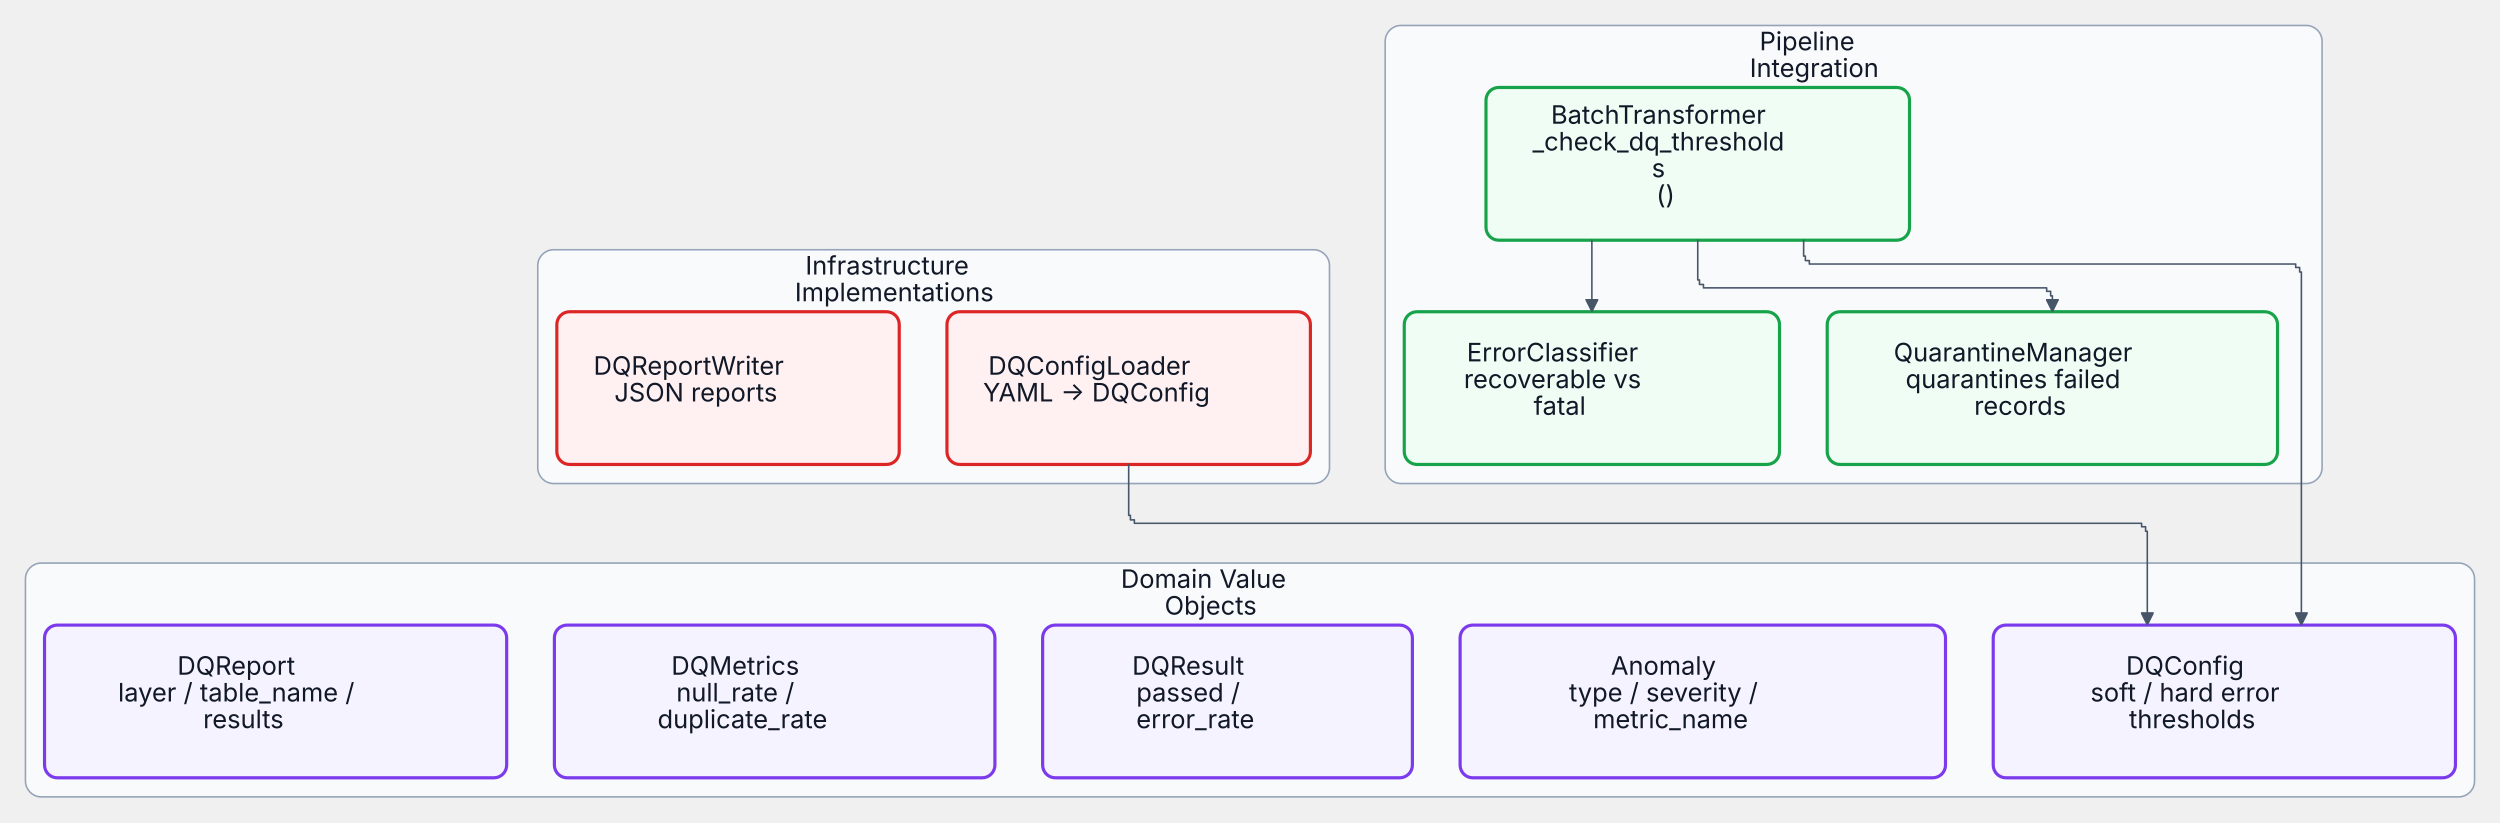
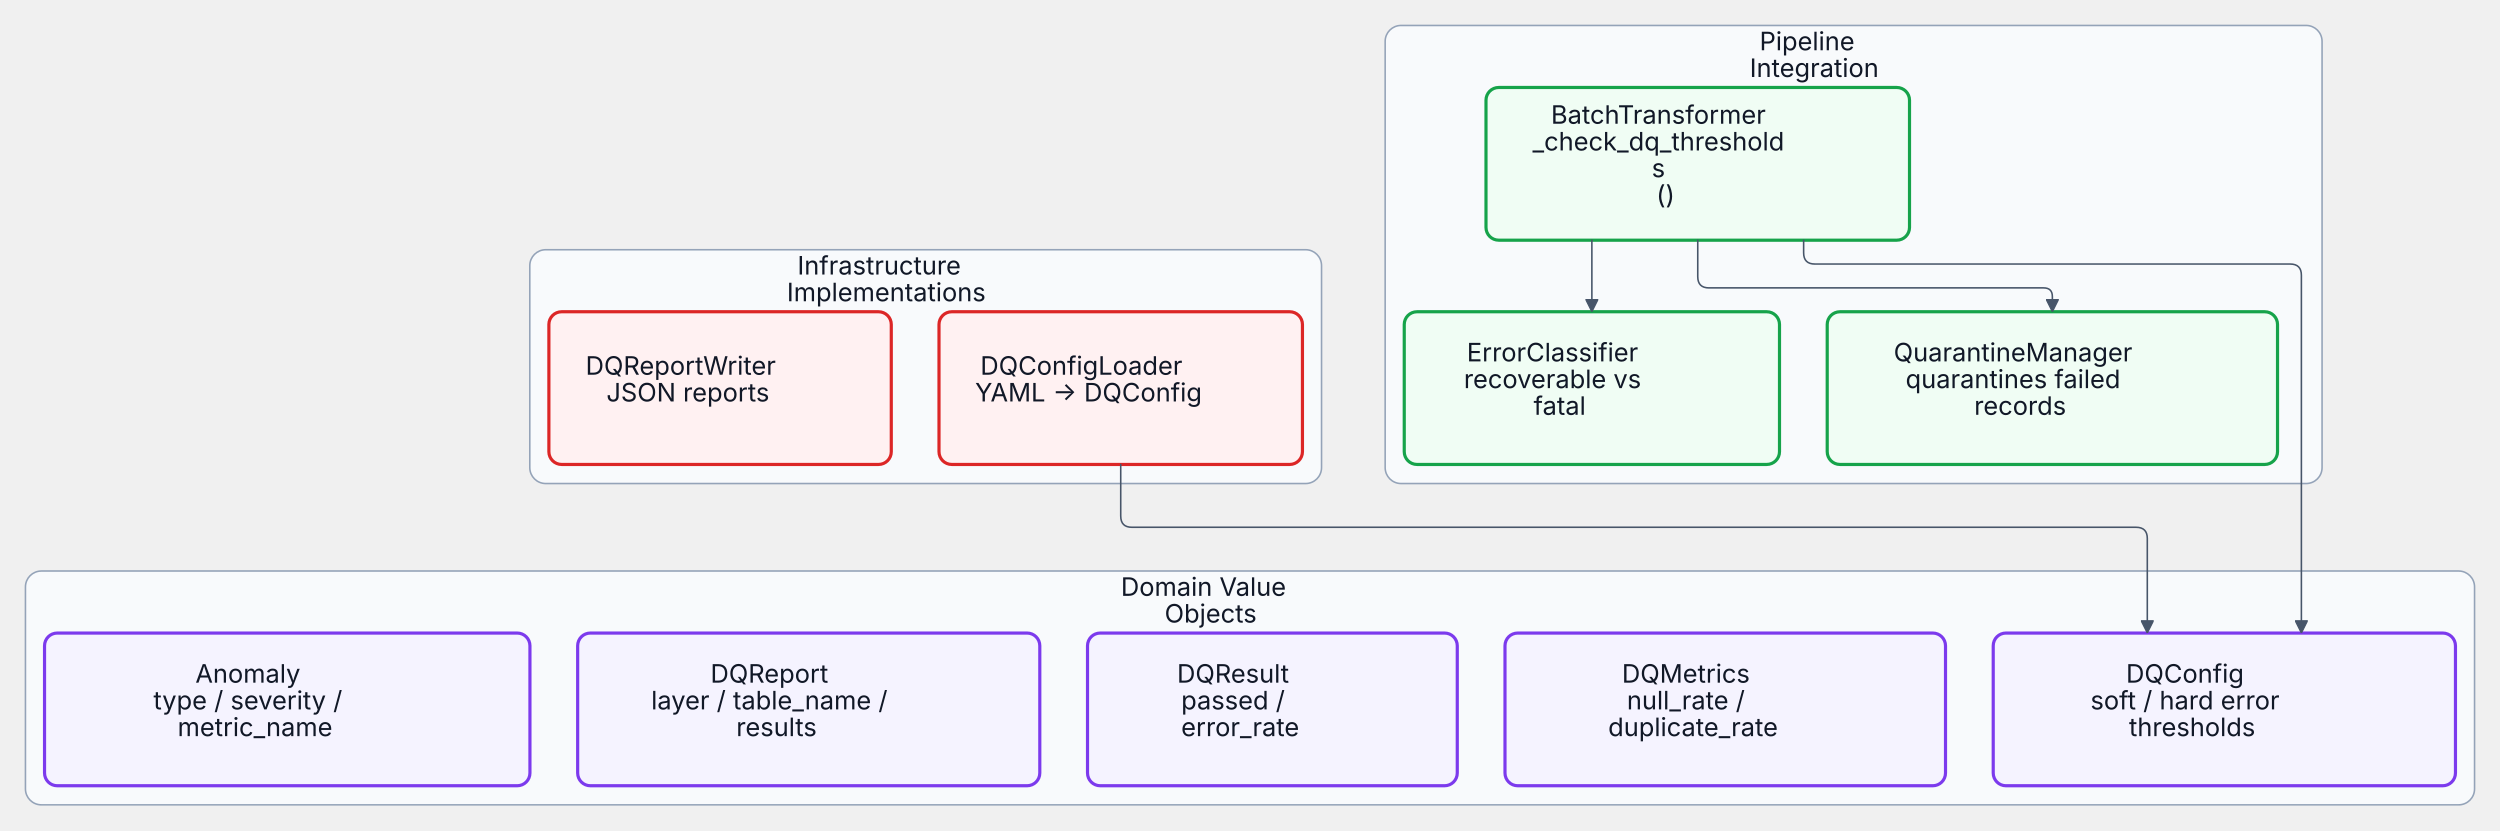
- <svg xmlns="http://www.w3.org/2000/svg" id="my-svg" width="100%" class="flowchart" style="max-width: 1571.75px; background-color: white;" viewBox="-4 -4 1571.75 517" role="graphics-document document" aria-roledescription="flowchart-v2">
-   <style>#my-svg{font-family:Inter,-apple-system,BlinkMacSystemFont,'Segoe UI',Roboto,Oxygen,Ubuntu,sans-serif;font-size:16px;fill:#212121;}@keyframes edge-animation-frame{from{stroke-dashoffset:0;}}@keyframes dash{to{stroke-dashoffset:0;}}#my-svg .edge-animation-slow{stroke-dasharray:9,5!important;stroke-dashoffset:900;animation:dash 50s linear infinite;stroke-linecap:round;}#my-svg .edge-animation-fast{stroke-dasharray:9,5!important;stroke-dashoffset:900;animation:dash 20s linear infinite;stroke-linecap:round;}#my-svg .error-icon{fill:#f0fdf4;}#my-svg .error-text{fill:#212121;stroke:#212121;}#my-svg .edge-thickness-normal{stroke-width:1px;}#my-svg .edge-thickness-thick{stroke-width:3.5px;}#my-svg .edge-pattern-solid{stroke-dasharray:0;}#my-svg .edge-thickness-invisible{stroke-width:0;fill:none;}#my-svg .edge-pattern-dashed{stroke-dasharray:3;}#my-svg .edge-pattern-dotted{stroke-dasharray:2;}#my-svg .marker{fill:#475569;stroke:#475569;}#my-svg .marker.cross{stroke:#475569;}#my-svg svg{font-family:Inter,-apple-system,BlinkMacSystemFont,'Segoe UI',Roboto,Oxygen,Ubuntu,sans-serif;font-size:16px;}#my-svg p{margin:0;}#my-svg .label{font-family:Inter,-apple-system,BlinkMacSystemFont,'Segoe UI',Roboto,Oxygen,Ubuntu,sans-serif;color:#212121;}#my-svg .cluster-label text{fill:#1e40af;}#my-svg .cluster-label span{color:#1e40af;}#my-svg .cluster-label span p{background-color:transparent;}#my-svg .label text,#my-svg span{fill:#212121;color:#212121;}#my-svg .node rect,#my-svg .node circle,#my-svg .node ellipse,#my-svg .node polygon,#my-svg .node path{fill:#eff6ff;stroke:#2563eb;stroke-width:1px;}#my-svg .rough-node .label text,#my-svg .node .label text,#my-svg .image-shape .label,#my-svg .icon-shape .label{text-anchor:middle;}#my-svg .node .katex path{fill:#000;stroke:#000;stroke-width:1px;}#my-svg .rough-node .label,#my-svg .node .label,#my-svg .image-shape .label,#my-svg .icon-shape .label{text-align:center;}#my-svg .node.clickable{cursor:pointer;}#my-svg .root .anchor path{fill:#475569!important;stroke-width:0;stroke:#475569;}#my-svg .arrowheadPath{fill:#0b0b0b;}#my-svg .edgePath .path{stroke:#475569;stroke-width:1px;}#my-svg .flowchart-link{stroke:#475569;fill:none;}#my-svg .edgeLabel{background-color:#ffffff;text-align:center;}#my-svg .edgeLabel p{background-color:#ffffff;}#my-svg .edgeLabel rect{opacity:0.5;background-color:#ffffff;fill:#ffffff;}#my-svg .labelBkg{background-color:rgba(255, 255, 255, 0.5);}#my-svg .cluster rect{fill:#f8fafc;stroke:#94a3b8;stroke-width:1px;}#my-svg .cluster text{fill:#1e40af;}#my-svg .cluster span{color:#1e40af;}#my-svg div.mermaidTooltip{position:absolute;text-align:center;max-width:200px;padding:2px;font-family:Inter,-apple-system,BlinkMacSystemFont,'Segoe UI',Roboto,Oxygen,Ubuntu,sans-serif;font-size:12px;background:#f0fdf4;border:1px solid #16a34a;border-radius:2px;pointer-events:none;z-index:100;}#my-svg .flowchartTitleText{text-anchor:middle;font-size:18px;fill:#212121;}#my-svg rect.text{fill:none;stroke-width:0;}#my-svg .icon-shape,#my-svg .image-shape{background-color:#ffffff;text-align:center;}#my-svg .icon-shape p,#my-svg .image-shape p{background-color:#ffffff;padding:2px;}#my-svg .icon-shape .label rect,#my-svg .image-shape .label rect{opacity:0.5;background-color:#ffffff;fill:#ffffff;}#my-svg .label-icon{display:inline-block;height:1em;overflow:visible;vertical-align:-0.125em;}#my-svg .node .label-icon path{fill:currentColor;stroke:revert;stroke-width:revert;}#my-svg .node .neo-node{stroke:#2563eb;}#my-svg [data-look="neo"].node rect,#my-svg [data-look="neo"].cluster rect,#my-svg [data-look="neo"].node polygon{stroke:url(#my-svg-gradient);filter:drop-shadow( 1px 2px 2px rgba(185,185,185,1));}#my-svg [data-look="neo"].node path{stroke:url(#my-svg-gradient);stroke-width:1px;}#my-svg [data-look="neo"].node .outer-path{filter:drop-shadow( 1px 2px 2px rgba(185,185,185,1));}#my-svg [data-look="neo"].node .neo-line path{stroke:#2563eb;filter:none;}#my-svg [data-look="neo"].node circle{stroke:url(#my-svg-gradient);filter:drop-shadow( 1px 2px 2px rgba(185,185,185,1));}#my-svg [data-look="neo"].node circle .state-start{fill:#000000;}#my-svg [data-look="neo"].icon-shape .icon{fill:url(#my-svg-gradient);filter:drop-shadow( 1px 2px 2px rgba(185,185,185,1));}#my-svg [data-look="neo"].icon-shape .icon-neo path{stroke:url(#my-svg-gradient);filter:drop-shadow( 1px 2px 2px rgba(185,185,185,1));}#my-svg :root{--mermaid-font-family:"trebuchet ms",verdana,arial,sans-serif;}#my-svg .app&gt;*{fill:#f0fdf4!important;stroke:#16a34a!important;stroke-width:2px!important;}#my-svg .app span{fill:#f0fdf4!important;stroke:#16a34a!important;stroke-width:2px!important;}#my-svg .domain&gt;*{fill:#f5f3ff!important;stroke:#7c3aed!important;stroke-width:2px!important;}#my-svg .domain span{fill:#f5f3ff!important;stroke:#7c3aed!important;stroke-width:2px!important;}#my-svg .infra&gt;*{fill:#fff1f2!important;stroke:#dc2626!important;stroke-width:2px!important;}#my-svg .infra span{fill:#fff1f2!important;stroke:#dc2626!important;stroke-width:2px!important;}/* bioetl-inject */#my-svg .edgeLabel rect{opacity:1!important;fill:#ffffff!important}#my-svg .labelBkg{background-color:#ffffff!important;opacity:1!important}#my-svg .edgeLabel .labelBkg{background-color:#ffffff!important;opacity:1!important}#my-svg .edgeLabel{font-size:12px;line-height:1.1;padding:1px 3px}#my-svg .edgeLabel span{color:#111827!important;fill:#111827!important;opacity:1!important;line-height:1.1;margin:0;padding:0}#my-svg .edgeLabel p{color:#111827!important;fill:#111827!important;opacity:1!important;line-height:1.1;margin:0;padding:0}#my-svg text.fo-fallback{color:#111827!important;fill:#111827!important;opacity:1!important}</style>
+ <svg xmlns="http://www.w3.org/2000/svg" id="my-svg" width="100%" class="flowchart" style="max-width: 1571.75px; background-color: white;" viewBox="-4 -4 1571.75 522" role="graphics-document document" aria-roledescription="flowchart-v2">
+   <style>#my-svg{font-family:Inter,-apple-system,BlinkMacSystemFont,'Segoe UI',Roboto,Oxygen,Ubuntu,sans-serif;font-size:16px;fill:#212121;}@keyframes edge-animation-frame{from{stroke-dashoffset:0;}}@keyframes dash{to{stroke-dashoffset:0;}}#my-svg .edge-animation-slow{stroke-dasharray:9,5!important;stroke-dashoffset:900;animation:dash 50s linear infinite;stroke-linecap:round;}#my-svg .edge-animation-fast{stroke-dasharray:9,5!important;stroke-dashoffset:900;animation:dash 20s linear infinite;stroke-linecap:round;}#my-svg .error-icon{fill:#f0fdf4;}#my-svg .error-text{fill:#212121;stroke:#212121;}#my-svg .edge-thickness-normal{stroke-width:1px;}#my-svg .edge-thickness-thick{stroke-width:3.5px;}#my-svg .edge-pattern-solid{stroke-dasharray:0;}#my-svg .edge-thickness-invisible{stroke-width:0;fill:none;}#my-svg .edge-pattern-dashed{stroke-dasharray:3;}#my-svg .edge-pattern-dotted{stroke-dasharray:2;}#my-svg .marker{fill:#475569;stroke:#475569;}#my-svg .marker.cross{stroke:#475569;}#my-svg svg{font-family:Inter,-apple-system,BlinkMacSystemFont,'Segoe UI',Roboto,Oxygen,Ubuntu,sans-serif;font-size:16px;}#my-svg p{margin:0;}#my-svg .label{font-family:Inter,-apple-system,BlinkMacSystemFont,'Segoe UI',Roboto,Oxygen,Ubuntu,sans-serif;color:#212121;}#my-svg .cluster-label text{fill:#1e40af;}#my-svg .cluster-label span{color:#1e40af;}#my-svg .cluster-label span p{background-color:transparent;}#my-svg .label text,#my-svg span{fill:#212121;color:#212121;}#my-svg .node rect,#my-svg .node circle,#my-svg .node ellipse,#my-svg .node polygon,#my-svg .node path{fill:#eff6ff;stroke:#2563eb;stroke-width:1px;}#my-svg .rough-node .label text,#my-svg .node .label text,#my-svg .image-shape .label,#my-svg .icon-shape .label{text-anchor:middle;}#my-svg .node .katex path{fill:#000;stroke:#000;stroke-width:1px;}#my-svg .rough-node .label,#my-svg .node .label,#my-svg .image-shape .label,#my-svg .icon-shape .label{text-align:center;}#my-svg .node.clickable{cursor:pointer;}#my-svg .root .anchor path{fill:#475569!important;stroke-width:0;stroke:#475569;}#my-svg .arrowheadPath{fill:#0b0b0b;}#my-svg .edgePath .path{stroke:#475569;stroke-width:1px;}#my-svg .flowchart-link{stroke:#475569;fill:none;}#my-svg .edgeLabel{background-color:#ffffff;text-align:center;}#my-svg .edgeLabel p{background-color:#ffffff;}#my-svg .edgeLabel rect{opacity:0.5;background-color:#ffffff;fill:#ffffff;}#my-svg .labelBkg{background-color:rgba(255, 255, 255, 0.5);}#my-svg .cluster rect{fill:#f8fafc;stroke:#94a3b8;stroke-width:1px;}#my-svg .cluster text{fill:#1e40af;}#my-svg .cluster span{color:#1e40af;}#my-svg div.mermaidTooltip{position:absolute;text-align:center;max-width:200px;padding:2px;font-family:Inter,-apple-system,BlinkMacSystemFont,'Segoe UI',Roboto,Oxygen,Ubuntu,sans-serif;font-size:12px;background:#f0fdf4;border:1px solid #16a34a;border-radius:2px;pointer-events:none;z-index:100;}#my-svg .flowchartTitleText{text-anchor:middle;font-size:18px;fill:#212121;}#my-svg rect.text{fill:none;stroke-width:0;}#my-svg .icon-shape,#my-svg .image-shape{background-color:#ffffff;text-align:center;}#my-svg .icon-shape p,#my-svg .image-shape p{background-color:#ffffff;padding:2px;}#my-svg .icon-shape .label rect,#my-svg .image-shape .label rect{opacity:0.5;background-color:#ffffff;fill:#ffffff;}#my-svg .label-icon{display:inline-block;height:1em;overflow:visible;vertical-align:-0.125em;}#my-svg .node .label-icon path{fill:currentColor;stroke:revert;stroke-width:revert;}#my-svg .node .neo-node{stroke:#2563eb;}#my-svg [data-look="neo"].node rect,#my-svg [data-look="neo"].cluster rect,#my-svg [data-look="neo"].node polygon{stroke:url(#my-svg-gradient);filter:drop-shadow( 1px 2px 2px rgba(185,185,185,1));}#my-svg [data-look="neo"].node path{stroke:url(#my-svg-gradient);stroke-width:1px;}#my-svg [data-look="neo"].node .outer-path{filter:drop-shadow( 1px 2px 2px rgba(185,185,185,1));}#my-svg [data-look="neo"].node .neo-line path{stroke:#2563eb;filter:none;}#my-svg [data-look="neo"].node circle{stroke:url(#my-svg-gradient);filter:drop-shadow( 1px 2px 2px rgba(185,185,185,1));}#my-svg [data-look="neo"].node circle .state-start{fill:#000000;}#my-svg [data-look="neo"].icon-shape .icon{fill:url(#my-svg-gradient);filter:drop-shadow( 1px 2px 2px rgba(185,185,185,1));}#my-svg [data-look="neo"].icon-shape .icon-neo path{stroke:url(#my-svg-gradient);filter:drop-shadow( 1px 2px 2px rgba(185,185,185,1));}#my-svg :root{--mermaid-font-family:"trebuchet ms",verdana,arial,sans-serif;}#my-svg .app&gt;*{fill:rgb(240, 253, 244)!important;stroke:rgb(22, 163, 74)!important;stroke-width:2px!important;}#my-svg .app span{fill:rgb(240, 253, 244)!important;stroke:rgb(22, 163, 74)!important;stroke-width:2px!important;}#my-svg .domain&gt;*{fill:rgb(245, 243, 255)!important;stroke:rgb(124, 58, 237)!important;stroke-width:2px!important;}#my-svg .domain span{fill:rgb(245, 243, 255)!important;stroke:rgb(124, 58, 237)!important;stroke-width:2px!important;}#my-svg .infra&gt;*{fill:rgb(255, 241, 242)!important;stroke:rgb(220, 38, 38)!important;stroke-width:2px!important;}#my-svg .infra span{fill:rgb(255, 241, 242)!important;stroke:rgb(220, 38, 38)!important;stroke-width:2px!important;}/* bioetl-inject */#my-svg .edgeLabel rect{opacity:1!important;fill:#ffffff!important}#my-svg .labelBkg{background-color:#ffffff!important;opacity:1!important}#my-svg .edgeLabel .labelBkg{background-color:#ffffff!important;opacity:1!important}#my-svg .edgeLabel{font-size:12px;line-height:1.1;padding:1px 3px}#my-svg .edgeLabel span{color:#111827!important;fill:#111827!important;opacity:1!important;line-height:1.1;margin:0;padding:0}#my-svg .edgeLabel p{color:#111827!important;fill:#111827!important;opacity:1!important;line-height:1.1;margin:0;padding:0}#my-svg text.fo-fallback{color:#111827!important;fill:#111827!important;opacity:1!important}</style>
  <g>
    <marker id="my-svg_flowchart-v2-pointEnd" class="marker flowchart-v2" viewBox="0 0 10 10" refX="5" refY="5" markerUnits="userSpaceOnUse" markerWidth="8" markerHeight="8" orient="auto">
      <path d="M 0 0 L 10 5 L 0 10 z" class="arrowMarkerPath" style="stroke-width: 1; stroke-dasharray: 1, 0;" />
    </marker>
    <marker id="my-svg_flowchart-v2-pointStart" class="marker flowchart-v2" viewBox="0 0 10 10" refX="4.5" refY="5" markerUnits="userSpaceOnUse" markerWidth="8" markerHeight="8" orient="auto">
      <path d="M 0 5 L 10 10 L 10 0 z" class="arrowMarkerPath" style="stroke-width: 1; stroke-dasharray: 1, 0;" />
    </marker>
    <marker id="my-svg_flowchart-v2-pointEnd-margin" class="marker flowchart-v2" viewBox="0 0 11.5 14" refX="11.5" refY="7" markerUnits="userSpaceOnUse" markerWidth="10.5" markerHeight="14" orient="auto">
      <path d="M 0 0 L 11.5 7 L 0 14 z" class="arrowMarkerPath" style="stroke-width: 0; stroke-dasharray: 1, 0;" />
    </marker>
    <marker id="my-svg_flowchart-v2-pointStart-margin" class="marker flowchart-v2" viewBox="0 0 11.5 14" refX="1" refY="7" markerUnits="userSpaceOnUse" markerWidth="11.5" markerHeight="14" orient="auto">
      <polygon points="0,7 11.5,14 11.5,0" class="arrowMarkerPath" style="stroke-width: 0; stroke-dasharray: 1, 0;" />
    </marker>
    <marker id="my-svg_flowchart-v2-circleEnd" class="marker flowchart-v2" viewBox="0 0 10 10" refX="11" refY="5" markerUnits="userSpaceOnUse" markerWidth="11" markerHeight="11" orient="auto">
      <circle cx="5" cy="5" r="5" class="arrowMarkerPath" style="stroke-width: 1; stroke-dasharray: 1, 0;" />
    </marker>
    <marker id="my-svg_flowchart-v2-circleStart" class="marker flowchart-v2" viewBox="0 0 10 10" refX="-1" refY="5" markerUnits="userSpaceOnUse" markerWidth="11" markerHeight="11" orient="auto">
      <circle cx="5" cy="5" r="5" class="arrowMarkerPath" style="stroke-width: 1; stroke-dasharray: 1, 0;" />
    </marker>
    <marker id="my-svg_flowchart-v2-circleEnd-margin" class="marker flowchart-v2" viewBox="0 0 10 10" refY="5" refX="12.25" markerUnits="userSpaceOnUse" markerWidth="14" markerHeight="14" orient="auto">
      <circle cx="5" cy="5" r="5" class="arrowMarkerPath" style="stroke-width: 0; stroke-dasharray: 1, 0;" />
    </marker>
    <marker id="my-svg_flowchart-v2-circleStart-margin" class="marker flowchart-v2" viewBox="0 0 10 10" refX="-2" refY="5" markerUnits="userSpaceOnUse" markerWidth="14" markerHeight="14" orient="auto">
      <circle cx="5" cy="5" r="5" class="arrowMarkerPath" style="stroke-width: 0; stroke-dasharray: 1, 0;" />
    </marker>
    <marker id="my-svg_flowchart-v2-crossEnd" class="marker cross flowchart-v2" viewBox="0 0 11 11" refX="12" refY="5.2" markerUnits="userSpaceOnUse" markerWidth="11" markerHeight="11" orient="auto">
      <path d="M 1,1 l 9,9 M 10,1 l -9,9" class="arrowMarkerPath" style="stroke-width: 2; stroke-dasharray: 1, 0;" />
    </marker>
    <marker id="my-svg_flowchart-v2-crossStart" class="marker cross flowchart-v2" viewBox="0 0 11 11" refX="-1" refY="5.2" markerUnits="userSpaceOnUse" markerWidth="11" markerHeight="11" orient="auto">
      <path d="M 1,1 l 9,9 M 10,1 l -9,9" class="arrowMarkerPath" style="stroke-width: 2; stroke-dasharray: 1, 0;" />
    </marker>
    <marker id="my-svg_flowchart-v2-crossEnd-margin" class="marker cross flowchart-v2" viewBox="0 0 15 15" refX="17.7" refY="7.5" markerUnits="userSpaceOnUse" markerWidth="12" markerHeight="12" orient="auto">
      <path d="M 1,1 L 14,14 M 1,14 L 14,1" class="arrowMarkerPath" style="stroke-width: 2.5;" />
    </marker>
    <marker id="my-svg_flowchart-v2-crossStart-margin" class="marker cross flowchart-v2" viewBox="0 0 15 15" refX="-3.5" refY="7.5" markerUnits="userSpaceOnUse" markerWidth="12" markerHeight="12" orient="auto">
      <path d="M 1,1 L 14,14 M 1,14 L 14,1" class="arrowMarkerPath" style="stroke-width: 2.5; stroke-dasharray: 1, 0;" />
    </marker>
  </g>
  <defs>
    <filter id="my-svg-drop-shadow" height="130%" width="130%">
      <feDropShadow dx="4" dy="4" stdDeviation="0" flood-opacity="0.06" flood-color="#000000" />
    </filter>
  </defs>
  <defs>
    <filter id="my-svg-drop-shadow-small" height="150%" width="150%">
      <feDropShadow dx="2" dy="2" stdDeviation="0" flood-opacity="0.06" flood-color="#000000" />
    </filter>
  </defs>
  <linearGradient id="my-svg-gradient" gradientUnits="objectBoundingBox" x1="0%" y1="0%" x2="100%" y2="0%">
    <stop offset="0%" stop-color="#7c3aed" stop-opacity="1" />
    <stop offset="100%" stop-color="#dc2626" stop-opacity="1" />
  </linearGradient>
  <g class="subgraphs">
    <g class="subgraph">
      <g class="cluster" id="[object Object]" data-look="classic">
-         <rect style="" x="334.083" y="153" width="497.766" height="147" />
-         <g class="cluster-label" transform="translate(470.1615, 165)">
+         <rect style="" x="329.083" y="153" width="497.766" height="147" />
+         <g class="cluster-label" transform="translate(465.1615, 165)">
          <text x="112.805" y="3.6" text-anchor="middle" xml:space="preserve" class="fo-fallback">
            <tspan x="112.805">Infrastructure</tspan>
            <tspan x="112.805" dy="16.8">Implementations</tspan>
          </text>
        </g>
      </g>
    </g>
    <g class="subgraph">
      <g class="cluster" id="[object Object]" data-look="classic">
-         <rect style="" x="12" y="350" width="1539.75" height="147" />
-         <g class="cluster-label" transform="translate(702.6328, 362)">
+         <rect style="" x="12" y="355" width="1539.75" height="147" />
+         <g class="cluster-label" transform="translate(702.6328, 367)">
          <text x="79.242" y="3.6" text-anchor="middle" xml:space="preserve" class="fo-fallback">
            <tspan x="79.242">Domain Value</tspan>
            <tspan x="79.242" dy="16.8">Objects</tspan>
          </text>
        </g>
      </g>
    </g>
    <g class="subgraph">
      <g class="cluster" id="[object Object]" data-look="classic">
        <rect style="" x="866.849" y="12" width="589.031" height="288" />
        <g class="cluster-label" transform="translate(1090.451, 24)">
          <text x="70.914" y="3.6" text-anchor="middle" xml:space="preserve" class="fo-fallback">
            <tspan x="70.914">Pipeline</tspan>
            <tspan x="70.914" dy="16.8">Integration</tspan>
          </text>
        </g>
      </g>
    </g>
  </g>
  <g class="nodes">
-     <g class="node default size-sm infra" id="my-svg-flowchart-DQCL-8" data-look="classic" transform="translate(705.599, 240)">
+     <g class="node default size-sm infra" id="my-svg-flowchart-DQCL-8" data-look="classic" transform="translate(700.599, 240)">
      <rect class="basic label-container" style="fill:#fff1f2 !important;stroke:#dc2626 !important;stroke-width:2px !important" x="-114.25" y="-48" width="228.5" height="96" />
      <g class="label" style="" transform="translate(-66.25, -24)">
        <rect />
        <text x="66.25" y="15.6" text-anchor="middle" xml:space="preserve" class="fo-fallback">
          <tspan x="66.25">DQConfigLoader</tspan>
          <tspan x="66.25" dy="16.8">YAML → DQConfig</tspan>
        </text>
      </g>
    </g>
-     <g class="node default size-sm infra" id="my-svg-flowchart-DQRW-9" data-look="classic" transform="translate(453.7161, 240)">
+     <g class="node default size-sm infra" id="my-svg-flowchart-DQRW-9" data-look="classic" transform="translate(448.7161, 240)">
      <rect class="basic label-container" style="fill:#fff1f2 !important;stroke:#dc2626 !important;stroke-width:2px !important" x="-107.633" y="-48" width="215.266" height="96" />
      <g class="label" style="" transform="translate(-59.63281, -24)">
        <rect />
        <text x="59.633" y="15.6" text-anchor="middle" xml:space="preserve" class="fo-fallback">
          <tspan x="59.633">DQReportWriter</tspan>
          <tspan x="59.633" dy="16.8">JSON reports</tspan>
        </text>
      </g>
    </g>
-     <g class="node default size-sm domain" id="my-svg-flowchart-DQMetrics-3" data-look="classic" transform="translate(483.0234, 437)">
+     <g class="node default size-sm domain" id="my-svg-flowchart-DQMetrics-3" data-look="classic" transform="translate(1080.664, 442)">
      <rect class="basic label-container" style="fill:#f5f3ff !important;stroke:#7c3aed !important;stroke-width:2px !important" x="-138.477" y="-48" width="276.953" height="96" />
      <g class="label" style="" transform="translate(-90.47656, -24)">
        <rect />
        <text x="90.477" y="7.2" text-anchor="middle" xml:space="preserve" class="fo-fallback">
          <tspan x="90.477">DQMetrics</tspan>
          <tspan x="90.477" dy="16.8">null_rate /</tspan>
          <tspan x="90.477" dy="16.8">duplicate_rate</tspan>
        </text>
      </g>
    </g>
-     <g class="node default size-sm domain" id="my-svg-flowchart-DQResult-4" data-look="classic" transform="translate(767.7344, 437)">
+     <g class="node default size-sm domain" id="my-svg-flowchart-DQResult-4" data-look="classic" transform="translate(795.9531, 442)">
      <rect class="basic label-container" style="fill:#f5f3ff !important;stroke:#7c3aed !important;stroke-width:2px !important" x="-116.234" y="-48" width="232.469" height="96" />
      <g class="label" style="" transform="translate(-68.23438, -24)">
        <rect />
        <text x="68.234" y="7.2" text-anchor="middle" xml:space="preserve" class="fo-fallback">
          <tspan x="68.234">DQResult</tspan>
          <tspan x="68.234" dy="16.8">passed /</tspan>
          <tspan x="68.234" dy="16.8">error_rate</tspan>
        </text>
      </g>
    </g>
-     <g class="node default size-sm domain" id="my-svg-flowchart-DQReport-5" data-look="classic" transform="translate(169.2734, 437)">
+     <g class="node default size-sm domain" id="my-svg-flowchart-DQReport-5" data-look="classic" transform="translate(504.4453, 442)">
      <rect class="basic label-container" style="fill:#f5f3ff !important;stroke:#7c3aed !important;stroke-width:2px !important" x="-145.273" y="-48" width="290.547" height="96" />
      <g class="label" style="" transform="translate(-97.27344, -24)">
        <rect />
        <text x="97.273" y="7.2" text-anchor="middle" xml:space="preserve" class="fo-fallback">
          <tspan x="97.273">DQReport</tspan>
          <tspan x="97.273" dy="16.8">layer / table_name /</tspan>
          <tspan x="97.273" dy="16.8">results</tspan>
        </text>
      </g>
    </g>
-     <g class="node default size-sm domain" id="my-svg-flowchart-DQConfig-6" data-look="classic" transform="translate(1394.445, 437)">
+     <g class="node default size-sm domain" id="my-svg-flowchart-DQConfig-6" data-look="classic" transform="translate(1394.445, 442)">
      <rect class="basic label-container" style="fill:#f5f3ff !important;stroke:#7c3aed !important;stroke-width:2px !important" x="-145.305" y="-48" width="290.609" height="96" />
      <g class="label" style="" transform="translate(-97.30469, -24)">
        <rect />
        <text x="97.305" y="7.2" text-anchor="middle" xml:space="preserve" class="fo-fallback">
          <tspan x="97.305">DQConfig</tspan>
          <tspan x="97.305" dy="16.8">soft / hard error</tspan>
          <tspan x="97.305" dy="16.8">thresholds</tspan>
        </text>
      </g>
    </g>
-     <g class="node default size-sm domain" id="my-svg-flowchart-AN-7" data-look="classic" transform="translate(1066.555, 437)">
+     <g class="node default size-sm domain" id="my-svg-flowchart-AN-7" data-look="classic" transform="translate(176.5859, 442)">
      <rect class="basic label-container" style="fill:#f5f3ff !important;stroke:#7c3aed !important;stroke-width:2px !important" x="-152.586" y="-48" width="305.172" height="96" />
      <g class="label" style="" transform="translate(-104.5859, -24)">
        <rect />
        <text x="104.586" y="7.2" text-anchor="middle" xml:space="preserve" class="fo-fallback">
          <tspan x="104.586">Anomaly</tspan>
          <tspan x="104.586" dy="16.8">type / severity /</tspan>
          <tspan x="104.586" dy="16.8">metric_name</tspan>
        </text>
      </g>
    </g>
    <g class="node default size-sm app" id="my-svg-flowchart-BT-0" data-look="classic" transform="translate(1063.376, 99)">
      <rect class="basic label-container" style="fill:#f0fdf4 !important;stroke:#16a34a !important;stroke-width:2px !important" x="-133.133" y="-48" width="266.266" height="96" />
      <g class="label" style="" transform="translate(-85.13281, -24)">
        <rect />
        <text x="85.133" y="-1.2" text-anchor="middle" xml:space="preserve" class="fo-fallback">
          <tspan x="85.133">BatchTransformer</tspan>
          <tspan x="85.133" dy="16.8">_check_dq_threshold</tspan>
          <tspan x="85.133" dy="16.8">s</tspan>
          <tspan x="85.133" dy="16.8">()</tspan>
        </text>
      </g>
    </g>
    <g class="node default size-sm app" id="my-svg-flowchart-QM-1" data-look="classic" transform="translate(1286.326, 240)">
      <rect class="basic label-container" style="fill:#f0fdf4 !important;stroke:#16a34a !important;stroke-width:2px !important" x="-141.555" y="-48" width="283.109" height="96" />
      <g class="label" style="" transform="translate(-93.55469, -24)">
        <rect />
        <text x="93.555" y="7.2" text-anchor="middle" xml:space="preserve" class="fo-fallback">
          <tspan x="93.555">QuarantineManager</tspan>
          <tspan x="93.555" dy="16.8">quarantines failed</tspan>
          <tspan x="93.555" dy="16.8">records</tspan>
        </text>
      </g>
    </g>
    <g class="node default size-sm app" id="my-svg-flowchart-EC-2" data-look="classic" transform="translate(996.8099, 240)">
      <rect class="basic label-container" style="fill:#f0fdf4 !important;stroke:#16a34a !important;stroke-width:2px !important" x="-117.961" y="-48" width="235.922" height="96" />
      <g class="label" style="" transform="translate(-69.96094, -24)">
        <rect />
        <text x="69.961" y="7.2" text-anchor="middle" xml:space="preserve" class="fo-fallback">
          <tspan x="69.961">ErrorClassifier</tspan>
          <tspan x="69.961" dy="16.8">recoverable vs</tspan>
          <tspan x="69.961" dy="16.8">fatal</tspan>
        </text>
      </g>
    </g>
  </g>
  <g class="edges edgePaths">
-     <path d="M1063.376,147L1063.376,147L1063.376,172L1064.462,172L1064.462,174.828L1066.962,174.828L1066.962,177L1174.851,177L1174.851,177L1282.74,177L1282.74,179.172L1285.24,179.172L1285.24,182L1286.326,182L1286.326,188L1286.326,188" id="my-svg-L_BT_QM_0_0" class="edge-thickness-normal edge-pattern-solid edge-thickness-normal edge-pattern-solid flowchart-link" style=";" data-edge="true" data-et="edge" data-id="L_BT_QM_0_0" data-points="W3sieCI6MTA2My4zNzYzMDIwODMzMzMzLCJ5IjoxNDd9LHsieCI6MTA2My4zNzYzMDIwODMzMzMzLCJ5IjoxNzd9LHsieCI6MTI4Ni4zMjU1MjA4MzMzMzMzLCJ5IjoxNzd9LHsieCI6MTI4Ni4zMjU1MjA4MzMzMzMzLCJ5IjoxOTJ9XQ==" data-look="classic" marker-end="url(#my-svg_flowchart-v2-pointEnd)" />
-     <path d="M996.81,147L996.81,147L996.81,188L996.81,188" id="my-svg-L_BT_EC_0_0" class="edge-thickness-normal edge-pattern-solid edge-thickness-normal edge-pattern-solid flowchart-link" style=";" data-edge="true" data-et="edge" data-id="L_BT_EC_0_0" data-points="W3sieCI6OTk2LjgwOTg5NTgzMzMzMzMsInkiOjE0N30seyJ4Ijo5OTYuODA5ODk1ODMzMzMzMywieSI6MTkyfV0=" data-look="classic" marker-end="url(#my-svg_flowchart-v2-pointEnd)" />
-     <path d="M1129.943,147L1129.943,147L1129.943,157L1131.028,157L1131.028,159.828L1133.528,159.828L1133.528,162L1286.411,162L1286.411,162L1439.294,162L1439.294,164.172L1441.794,164.172L1441.794,167L1442.88,167L1442.88,307.5L1442.88,307.5L1442.88,342.5L1442.88,342.5L1442.88,385L1442.88,385" id="my-svg-L_BT_DQConfig_0_0" class="edge-thickness-normal edge-pattern-solid edge-thickness-normal edge-pattern-solid flowchart-link" style=";" data-edge="true" data-et="edge" data-id="L_BT_DQConfig_0_0" data-points="W3sieCI6MTEyOS45NDI3MDgzMzMzMzMzLCJ5IjoxNDd9LHsieCI6MTEyOS45NDI3MDgzMzMzMzMzLCJ5IjoxNjJ9LHsieCI6MTQ0Mi44ODAyMDgzMzMzMzMzLCJ5IjoxNjJ9LHsieCI6MTQ0Mi44ODAyMDgzMzMzMzMzLCJ5IjozMDcuNX0seyJ4IjoxNDQyLjg4MDIwODMzMzMzMzMsInkiOjM0Mi41fSx7IngiOjE0NDIuODgwMjA4MzMzMzMzMywieSI6Mzg5fV0=" data-look="classic" marker-end="url(#my-svg_flowchart-v2-pointEnd)" />
-     <path d="M705.599,288L705.599,288L705.599,307.5L705.599,307.5L705.599,320L706.685,320L706.685,322.828L709.185,322.828L709.185,325L1025.805,325L1025.805,325L1342.425,325L1342.425,327.172L1344.925,327.172L1344.925,330L1346.01,330L1346.01,342.5L1346.01,342.5L1346.01,385L1346.01,385" id="my-svg-L_DQCL_DQConfig_0_0" class="edge-thickness-normal edge-pattern-solid edge-thickness-normal edge-pattern-solid flowchart-link" style=";" data-edge="true" data-et="edge" data-id="L_DQCL_DQConfig_0_0" data-points="W3sieCI6NzA1LjU5ODk1ODMzMzMzMzMsInkiOjI4OH0seyJ4Ijo3MDUuNTk4OTU4MzMzMzMzMywieSI6MzA3LjV9LHsieCI6NzA1LjU5ODk1ODMzMzMzMzMsInkiOjMyNX0seyJ4IjoxMzQ2LjAxMDQxNjY2NjY2NjcsInkiOjMyNX0seyJ4IjoxMzQ2LjAxMDQxNjY2NjY2NjcsInkiOjM0Mi41fSx7IngiOjEzNDYuMDEwNDE2NjY2NjY2NywieSI6Mzg5fV0=" data-look="classic" marker-end="url(#my-svg_flowchart-v2-pointEnd)" />
+     <path d="M1063.376,147L1063.376,169.929Q1063.376,177 1070.447,177L1280.826,177Q1286.326,177 1286.326,182.5L1286.326,188" id="my-svg-L_BT_QM_0" class="edge-thickness-normal edge-pattern-solid edge-thickness-normal edge-pattern-solid flowchart-link" style=";" data-edge="true" data-et="edge" data-id="L_BT_QM_0" data-points="W3sieCI6MTA2My4zNzYzMDIwODMzMzMzLCJ5IjoxNDd9LHsieCI6MTA2My4zNzYzMDIwODMzMzMzLCJ5IjoxNzd9LHsieCI6MTI4Ni4zMjU1MjA4MzMzMzMzLCJ5IjoxNzd9LHsieCI6MTI4Ni4zMjU1MjA4MzMzMzMzLCJ5IjoxOTJ9XQ==" data-look="classic" marker-end="url(#my-svg_flowchart-v2-pointEnd)" />
+     <path d="M996.81,147L996.81,188" id="my-svg-L_BT_EC_0" class="edge-thickness-normal edge-pattern-solid edge-thickness-normal edge-pattern-solid flowchart-link" style=";" data-edge="true" data-et="edge" data-id="L_BT_EC_0" data-points="W3sieCI6OTk2LjgwOTg5NTgzMzMzMzMsInkiOjE0N30seyJ4Ijo5OTYuODA5ODk1ODMzMzMzMywieSI6MTkyfV0=" data-look="classic" marker-end="url(#my-svg_flowchart-v2-pointEnd)" />
+     <path d="M1129.943,147L1129.943,154.929Q1129.943,162 1137.014,162L1435.809,162Q1442.88,162 1442.88,169.071L1442.88,307.5L1442.88,347.5L1442.88,390" id="my-svg-L_BT_DQConfig_0" class="edge-thickness-normal edge-pattern-solid edge-thickness-normal edge-pattern-solid flowchart-link" style=";" data-edge="true" data-et="edge" data-id="L_BT_DQConfig_0" data-points="W3sieCI6MTEyOS45NDI3MDgzMzMzMzMzLCJ5IjoxNDd9LHsieCI6MTEyOS45NDI3MDgzMzMzMzMzLCJ5IjoxNjJ9LHsieCI6MTQ0Mi44ODAyMDgzMzMzMzMzLCJ5IjoxNjJ9LHsieCI6MTQ0Mi44ODAyMDgzMzMzMzMzLCJ5IjozMDcuNX0seyJ4IjoxNDQyLjg4MDIwODMzMzMzMzMsInkiOjM0Ny41fSx7IngiOjE0NDIuODgwMjA4MzMzMzMzMywieSI6Mzk0fV0=" data-look="classic" marker-end="url(#my-svg_flowchart-v2-pointEnd)" />
+     <path d="M700.599,288L700.599,307.5L700.599,320.429Q700.599,327.5 707.67,327.5L1338.939,327.5Q1346.01,327.5 1346.01,334.571L1346.01,347.5L1346.01,390" id="my-svg-L_DQCL_DQConfig_0" class="edge-thickness-normal edge-pattern-solid edge-thickness-normal edge-pattern-solid flowchart-link" style=";" data-edge="true" data-et="edge" data-id="L_DQCL_DQConfig_0" data-points="W3sieCI6NzAwLjU5ODk1ODMzMzMzMzMsInkiOjI4OH0seyJ4Ijo3MDAuNTk4OTU4MzMzMzMzMywieSI6MzA3LjV9LHsieCI6NzAwLjU5ODk1ODMzMzMzMzMsInkiOjMyNy41fSx7IngiOjEzNDYuMDEwNDE2NjY2NjY2NywieSI6MzI3LjV9LHsieCI6MTM0Ni4wMTA0MTY2NjY2NjY3LCJ5IjozNDcuNX0seyJ4IjoxMzQ2LjAxMDQxNjY2NjY2NjcsInkiOjM5NH1d" data-look="classic" marker-end="url(#my-svg_flowchart-v2-pointEnd)" />
  </g>
  <g class="edgeLabels" />
  <style>/*
 * Пользовательские стили диаграмм BioETL (структурированная копия)
 * Источник: custom.css
 * Цель: сгруппировать правила по типам элементов и документировать назначение каждого CSS-параметра.
 */

/* =========================================================
 * 1) Глобальная типографика и базовое поведение текста
 * ========================================================= */
svg {
    /* Задаёт основной стек шрифтов для всего текста в SVG. */
    font-family: Inter, -apple-system, BlinkMacSystemFont, 'Segoe UI', Roboto,
    Oxygen, Ubuntu, sans-serif;
}



/* =========================================================
 * 2) Общая геометрия узлов (для нескольких типов диаграмм)
 * ========================================================= */
.node rect,
.node circle,
.node ellipse,
.node polygon,
.node path {
    /* Единая толщина контура для фигур узлов. */
    stroke-width: 1.5px !important;
    /* Скругляет углы по горизонтали для более мягкого вида. */
    rx: 8;
    /* Скругляет углы по вертикали в паре с rx. */
    ry: 8;
    /* Добавляет лёгкую тень и отделяет узлы от фона. */
    filter:  none; /*  drop-shadow(0px 1px 2px rgba(0, 0, 0, 0.05));*/
}

/* =========================================================
 * 3) Контейнеры subgraph / cluster
 * ========================================================= */
.cluster rect,
.cluster path {
    /* Увеличивает радиус углов у контейнеров-групп. */
    rx: 10;
    /* Поддерживает симметрию скругления по вертикали. */
    ry: 10;
    /* Нейтральная заливка контейнера для снижения визуального шума. */
    fill: #f8fafc;
    /* Приглушённая обводка, чтобы границы были заметны, но не доминировали. */
    stroke: #94a3b8;
    /* Толщина границы контейнера в тон большинству узлов. */
    stroke-width: 1.5px;
    /* Убирает пунктир у рамок контейнеров. */
    stroke-dasharray: none;
    /* Делает фон контейнера полностью непрозрачным. */
    fill-opacity: 1;
    /* Отключает тень контейнера, чтобы акцент оставался на узлах. */
    filter: none;
}

.cluster text {
    /* Нормальный вес шрифта для заголовков групп. */
    font-weight: 400;
    /* Увеличенный размер заголовка относительно текста узлов. */
    font-size: 16px;
}

/* =========================================================
 * 4) Стили линий связей (edges/links)
 * ========================================================= */
.edgePath .path {
    /* Делает основные ребра более заметными в плотных графах. */
    stroke-width: 2.5px;
    /* Скругляет соединения сегментов линий. */
    stroke-linejoin: round;
    /* Скругляет окончания линий. */
    stroke-linecap: round;
}

.edgePath path,
.flowchart-link,
.relation,
.messageLine0,
.messageLine1,
.transition path {
    /* Унифицированные скруглённые соединения для всех типов линий. */
    stroke-linejoin: round;
    /* Унифицированные скруглённые окончания для всех типов линий. */
    stroke-linecap: round;
}

.transition path {
    /* Выравнивает толщину переходов state diagram с основными ребрами. */
    stroke-width: 2.5px;
}

/* =========================================================
 * 5) Подписи ребер и fallback-текст
 * ========================================================= */
.edgeLabel {
    /* Компактный размер шрифта для подписей на связях. */
    font-size: 12px;
    /* Плотная межстрочность для экономии места. */
    line-height: 1.1;
    /* Базовый непрозрачный фон под подписью. */
    background-color: #ffffff;
    /* Небольшие внутренние отступы вокруг текста. */
    padding: 1px 3px;
    /* Мягкое скругление фона подписи. */
    border-radius: 2px;
}

.edgeLabel span,
.edgeLabel p,
text.fo-fallback {
    /* Принудительный тёмный fill для контраста в SVG-рендерах. */
    fill: #111827 !important;
    /* Принудительный тёмный цвет для HTML-подписей. */
    color: #111827 !important;
    /* Полная непрозрачность текста. */
    opacity: 1 !important;
    /* Компактная межстрочность для многострочных подписей. */
    line-height: 1.1;
    /* Убирает стандартные внешние отступы HTML-параграфов. */
    margin: 0;
    /* Убирает стандартные внутренние отступы HTML-параграфов. */
    padding: 0;
}

.edgeLabel .labelBkg,
.labelBkg {
    /* Жёстко задаёт белый фон под текстом подписей. */
    background-color: #ffffff !important;
    /* Делает фон полностью непрозрачным во всех просмотрщиках. */
    opacity: 1 !important;
}

.edgeLabel rect {
    /* Переопределяет полупрозрачный фон по умолчанию у Mermaid. */
    opacity: 1 !important;
    /* Жёстко фиксирует белую заливку прямоугольника под подписью. */
    fill: #ffffff !important;
}

/* =========================================================
 * 6) Элементы sequence diagram
 * ========================================================= */
.actor {
    /* Толщина границы actor-блоков. */
    stroke-width: 1.5px;
    /* Скругление углов actor-блоков по горизонтали. */
    rx: 4;
    /* Скругление углов actor-блоков по вертикали. */
    ry: 4;
}

.messageLine0,
.messageLine1 {
    /* Толщина линий сообщений в sequence diagram. */
    stroke-width: 1.6px;
}

.messageText {
    /* Базовый размер текста сообщений. */
    font-size: 13px;
}

.activation0 {
    /* Более тонкая линия activation bar, чтобы не перегружать схему. */
    stroke-width: 1px;
}

.note {
    /* Скругление углов заметки по горизонтали. */
    rx: 4;
    /* Скругление углов заметки по вертикали. */
    ry: 4;
    /* Тонкая граница для вторичных блоков. */
    stroke-width: 1px;
    /* Лёгкая тень для визуального отделения заметок. */
    filter: drop-shadow(1px 1px 2px rgba(0, 0, 0, 0.06));
}

/* =========================================================
 * 7) Базовые элементы class diagram
 * ========================================================= */
g.classGroup rect {
    /* Скругление углов class box по горизонтали. */
    rx: 10;
    /* Скругление углов class box по вертикали. */
    ry: 10;
    /* Толщина границы class box. */
    stroke-width: 1.5px;
    /* Мягкая тень у class box без агрессивного контраста. */
    filter: drop-shadow(1px 1px 2px rgba(0, 0, 0, 0.06));
}

g.classGroup text {
    /* Базовый размер текста внутри class diagram. */
    font-size: 14px;
    padding: 10px 10px;
}

g.classGroup line {
    /* Толщина внутренних разделителей класса. */
    stroke-width: 1px;
}

.relation {
    /* Толщина связей между классами на уровне основных ребер. */
    stroke-width: 2.5px;
}

/* =========================================================
 * 8) Типографика HTML-лейблов class diagram
 * ========================================================= */
g.label-group .nodeLabel {
    /* Увеличенный размер названия класса для иерархии. */
    font-size: 16px !important;
    /* Полужирный акцент на имени класса. */
    font-weight: 200 !important;
    /* Лёгкое межбуквенное расстояние для читаемости заголовка. */
    letter-spacing: 0.01em;
}

g.annotation-group .nodeLabel {
    /* Уменьшенный размер для стереотипов/аннотаций. */
    font-size: 11px !important;
    /* Курсив для визуального отделения аннотаций. */
    font-style: italic !important;
    /* Небольшое ослабление контраста вторичного текста. */
    opacity: 0.8;
}

g.members-group .nodeLabel,
g.methods-group .nodeLabel {
    /* Компактный размер для атрибутов и методов. */
    font-size: 12px !important;
    /* Нормальный вес шрифта для плотного структурного текста. */
    font-weight: 400 !important;
}

/* =========================================================
 * 9) Помощники размеров foreignObject (class/flowchart)
 * ========================================================= */
g.members-group foreignObject,
g.methods-group foreignObject {
    /* Минимальная высота областей members/methods. */
    min-height: 40px;
}

.node foreignObject &gt; div,
g.classGroup foreignObject &gt; div {
    /* Стабилизирует вычисление размеров с учётом отступов/границ. */
    box-sizing: border-box;
}

.node.size-sm foreignObject &gt; div {
    /* Минимальная высота для малого размерного уровня узла. */
    min-height: 80px;
    /* Минимальная ширина для малого размерного уровня узла. */
    min-width: 180px;
}

.node.size-md foreignObject &gt; div {
    /* Минимальная высота для среднего размерного уровня узла. */
    min-height: 140px;
    /* Минимальная ширина для среднего размерного уровня узла. */
    min-width: 260px;
}

.node.size-lg foreignObject &gt; div {
    /* Минимальная высота для большого размерного уровня узла. */
    min-height: 200px;
    /* Минимальная ширина для большого размерного уровня узла. */
    min-width: 340px;
}

/* =========================================================
 * 10) Элементы state diagram
 * ========================================================= */
g.stateGroup rect {
    /* Скругление углов контейнеров состояний по горизонтали. */
    rx: 8;
    /* Скругление углов контейнеров состояний по вертикали. */
    ry: 8;
}

.statediagram-state rect {
    /* Скругление углов узлов состояния по горизонтали. */
    rx: 8;
    /* Скругление углов узлов состояния по вертикали. */
    ry: 8;
    /* Толщина границы узла состояния. */
    stroke-width: 1.5px;
    /* Лёгкая тень для визуального отделения state box. */
    filter: drop-shadow(1px 2px 3px rgba(0, 0, 0, 0.08));
}

/* =========================================================
 * 11) Элементы ER diagram
 * ========================================================= */
.er.entityBox {
    /* Толщина границы сущности ER-диаграммы. */
    stroke-width: 1.5px;
    /* Скругление углов сущности по горизонтали. */
    rx: 4;
    /* Скругление углов сущности по вертикали. */
    ry: 4;
    /* Лёгкая тень для отделения блоков сущностей. */
    filter: drop-shadow(1px 2px 3px rgba(0, 0, 0, 0.08));
}

/* =========================================================
 * 12) Узлы mindmap
 * ========================================================= */
.mindmap-node rect,
.mindmap-node circle {
    /* Толщина контура узлов mindmap. */
    stroke-width: 1.5px;
    /* Чуть более выраженная тень для плотных радиальных веток. */
    filter: drop-shadow(1px 2px 2px rgba(0, 0, 0, 0.1));
}

/* =========================================================
 * 13) Маркеры стрелок
 * ========================================================= */
marker path {
    /* Единый нейтральный цвет наконечников стрелок. */
    fill: #475569;
}

/* =========================================================
 * 14) Цветовая карта архитектурных слоёв (fallback-селекторы)
 * ========================================================= */
[id*="Domain"] &gt; rect,
[id*="Domain"] &gt; path {
    /* Цвет фона для доменного слоя. */
    fill: #f5f3ff !important;
    /* Цвет границы для доменного слоя. */
    stroke: #7c3aed !important;
}

.cluster[id*="Domain"] &gt; rect,
.cluster[id*="Domain"] &gt; path {
    fill: #ffffff !important;
}

[id*="Application"] &gt; rect,
[id*="Application"] &gt; path {
    /* Цвет фона для application-слоя. */
    fill: #f0fdf4 !important;
    /* Цвет границы для application-слоя. */
    stroke: #16a34a !important;
}

.cluster[id*="Application"] &gt; rect,
.cluster[id*="Application"] &gt; path {
    fill: #ffffff !important;
}

[id*="Infrastructure"] &gt; rect,
[id*="Infrastructure"] &gt; path {
    /* Цвет фона для infrastructure-слоя. */
    fill: #fff1f2 !important;
    /* Цвет границы для infrastructure-слоя. */
    stroke: #dc2626 !important;
}

.cluster[id*="Infrastructure"] &gt; rect,
.cluster[id*="Infrastructure"] &gt; path {
    fill: #ffffff !important;
}

[id*="Composition"] &gt; rect,
[id*="Composition"] &gt; path {
    /* Цвет фона для composition-слоя. */
    fill: #fff7ed !important;
    /* Цвет границы для composition-слоя. */
    stroke: #f59e0b !important;
}

.cluster[id*="Composition"] &gt; rect,
.cluster[id*="Composition"] &gt; path {
    fill: #ffffff !important;
}

[id*="Interfaces"] &gt; rect,
[id*="Interfaces"] &gt; path {
    /* Цвет фона для слоя интерфейсов. */
    fill: #eff6ff !important;
    /* Цвет границы для слоя интерфейсов. */
    stroke: #2563eb !important;
}

.cluster[id*="Interfaces"] &gt; rect,
.cluster[id*="Interfaces"] &gt; path {
    fill: #ffffff !important;
}

[id*="External"] &gt; rect,
[id*="External"] &gt; path {
    /* Цвет фона для внешних систем. */
    fill: #f1f5f9 !important;
    /* Цвет границы для внешних систем. */
    stroke: #64748b !important;
}

.cluster[id*="External"] &gt; rect,
.cluster[id*="External"] &gt; path {
    fill: #ffffff !important;
}

/* Белая подложка под подписи всех архитектурных/medallion слоёв */
g.cluster[id*="Domain"] .cluster-label foreignObject &gt; div,
g.cluster[id*="Application"] .cluster-label foreignObject &gt; div,
g.cluster[id*="Infrastructure"] .cluster-label foreignObject &gt; div,
g.cluster[id*="Composition"] .cluster-label foreignObject &gt; div,
g.cluster[id*="Interfaces"] .cluster-label foreignObject &gt; div,
g.cluster[id*="External"] .cluster-label foreignObject &gt; div,
g.cluster[id*="Bronze"] .cluster-label foreignObject &gt; div,
g.cluster[id*="Silver"] .cluster-label foreignObject &gt; div,
g.cluster[id*="Gold"] .cluster-label foreignObject &gt; div,
g.cluster[id*="Quarantine"] .cluster-label foreignObject &gt; div {
    background: #ffffff !important;
    padding: 0 6px !important;
    border-radius: 4px;
}

/* Fallback для рендеров без foreignObject: не рисуем толстую обводку */
g.cluster[id*="Domain"] .cluster-label text.fo-fallback,
g.cluster[id*="Application"] .cluster-label text.fo-fallback,
g.cluster[id*="Infrastructure"] .cluster-label text.fo-fallback,
g.cluster[id*="Composition"] .cluster-label text.fo-fallback,
g.cluster[id*="Interfaces"] .cluster-label text.fo-fallback,
g.cluster[id*="External"] .cluster-label text.fo-fallback,
g.cluster[id*="Bronze"] .cluster-label text.fo-fallback,
g.cluster[id*="Silver"] .cluster-label text.fo-fallback,
g.cluster[id*="Gold"] .cluster-label text.fo-fallback,
g.cluster[id*="Quarantine"] .cluster-label text.fo-fallback {
    fill: #111827 !important;
    stroke: none !important;
}

/* =========================================================
 * 15) Цветовая карта слоёв Medallion
 * ========================================================= */
[id*="Bronze"] &gt; rect,
[id*="Bronze"] &gt; path {
    /* Цвет фона Bronze-слоя. */
    fill: #fff7ed !important;
    /* Цвет границы Bronze-слоя. */
    stroke: #f59e0b !important;
}

[id*="Silver"] &gt; rect,
[id*="Silver"] &gt; path {
    /* Цвет фона Silver-слоя. */
    fill: #f8fafc !important;
    /* Цвет границы Silver-слоя. */
    stroke: #475569 !important;
}

[id*="Gold"] &gt; rect,
[id*="Gold"] &gt; path {
    /* Цвет фона Gold-слоя. */
    fill: #fefce8 !important;
    /* Цвет границы Gold-слоя. */
    stroke: #ca8a04 !important;
}

[id*="Quarantine"] &gt; rect,
[id*="Quarantine"] &gt; path {
    /* Цвет фона для карантинных/проблемных потоков данных. */
    fill: #ffe4e6 !important;
    /* Цвет границы для карантинных/проблемных потоков данных. */
    stroke: #e11d48 !important;
}
/* Нормализует вес текста в узлах и заголовках слоёв (без полужирного акцента). */
.node .label text,
.node .label tspan,
.node .label .nodeLabel,
text.fo-fallback {
    stroke: none !important;
    stroke-width: 0 !important;
    fill: #111827 !important;
    font-weight: 400 !important;
}
/* Single text layer (fallback-only) */
text.fo-fallback {
    display: inline !important;
}

foreignObject {
    display: none !important;
}
</style>
</svg>
